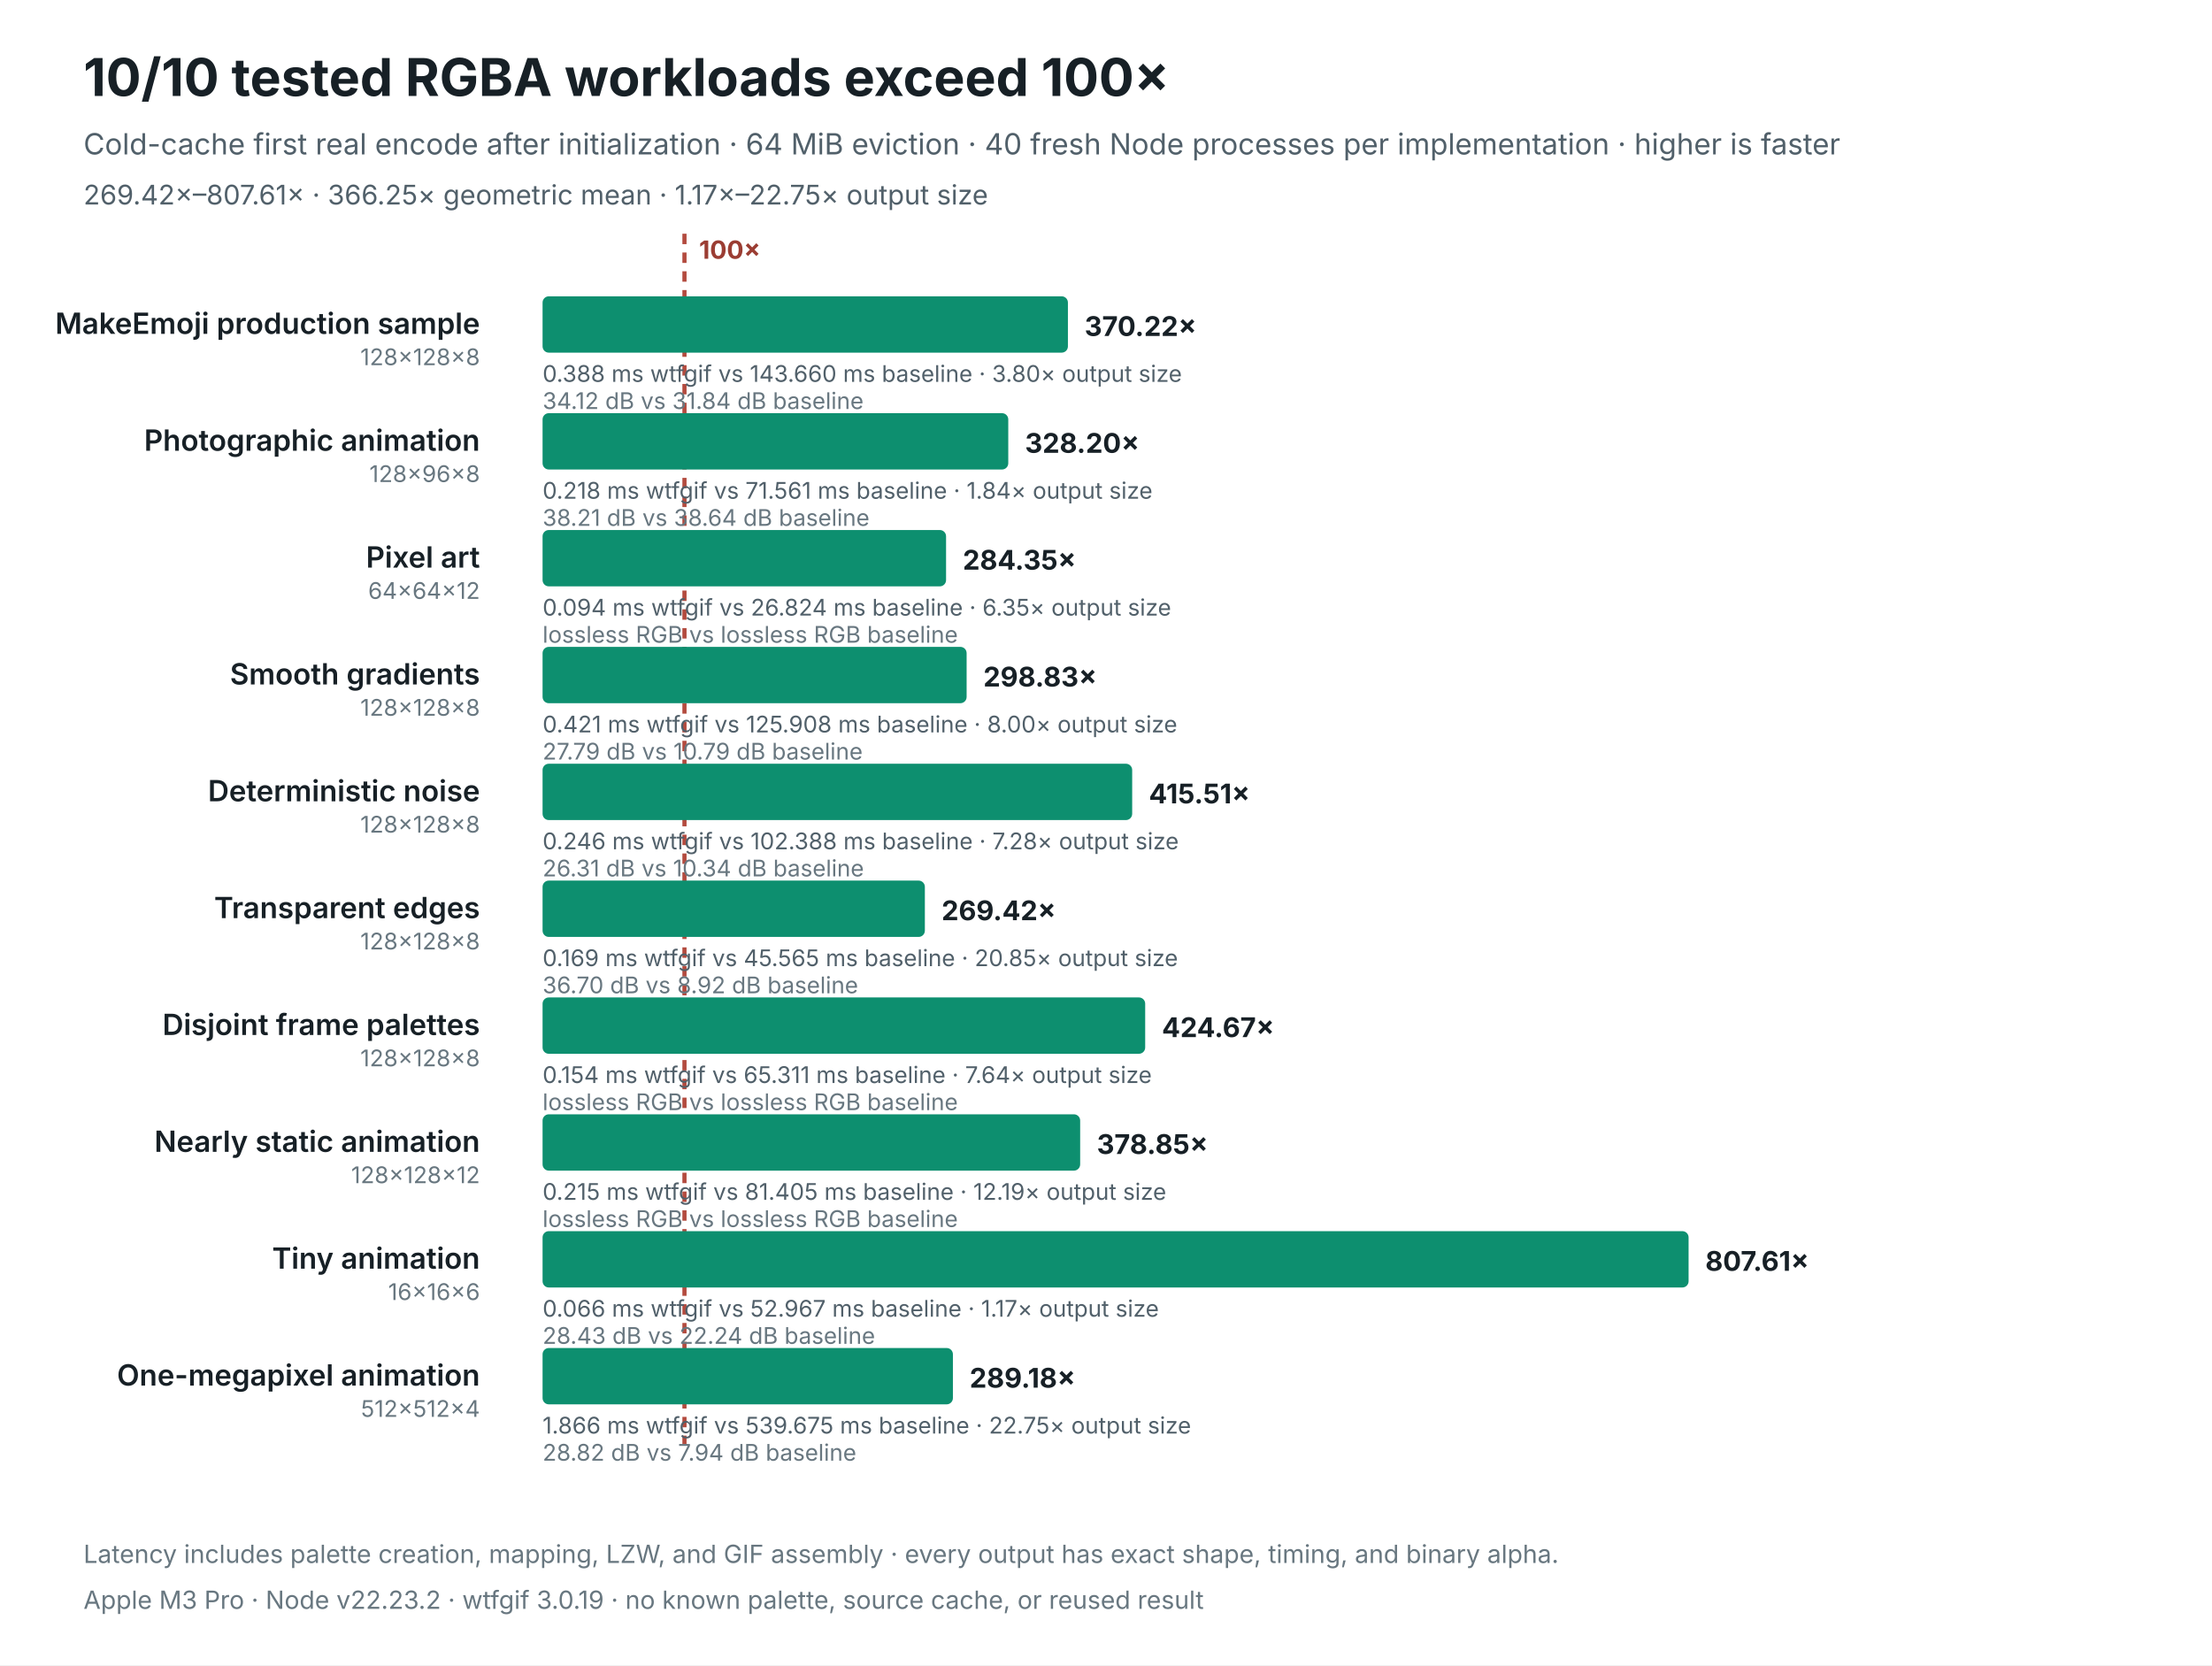
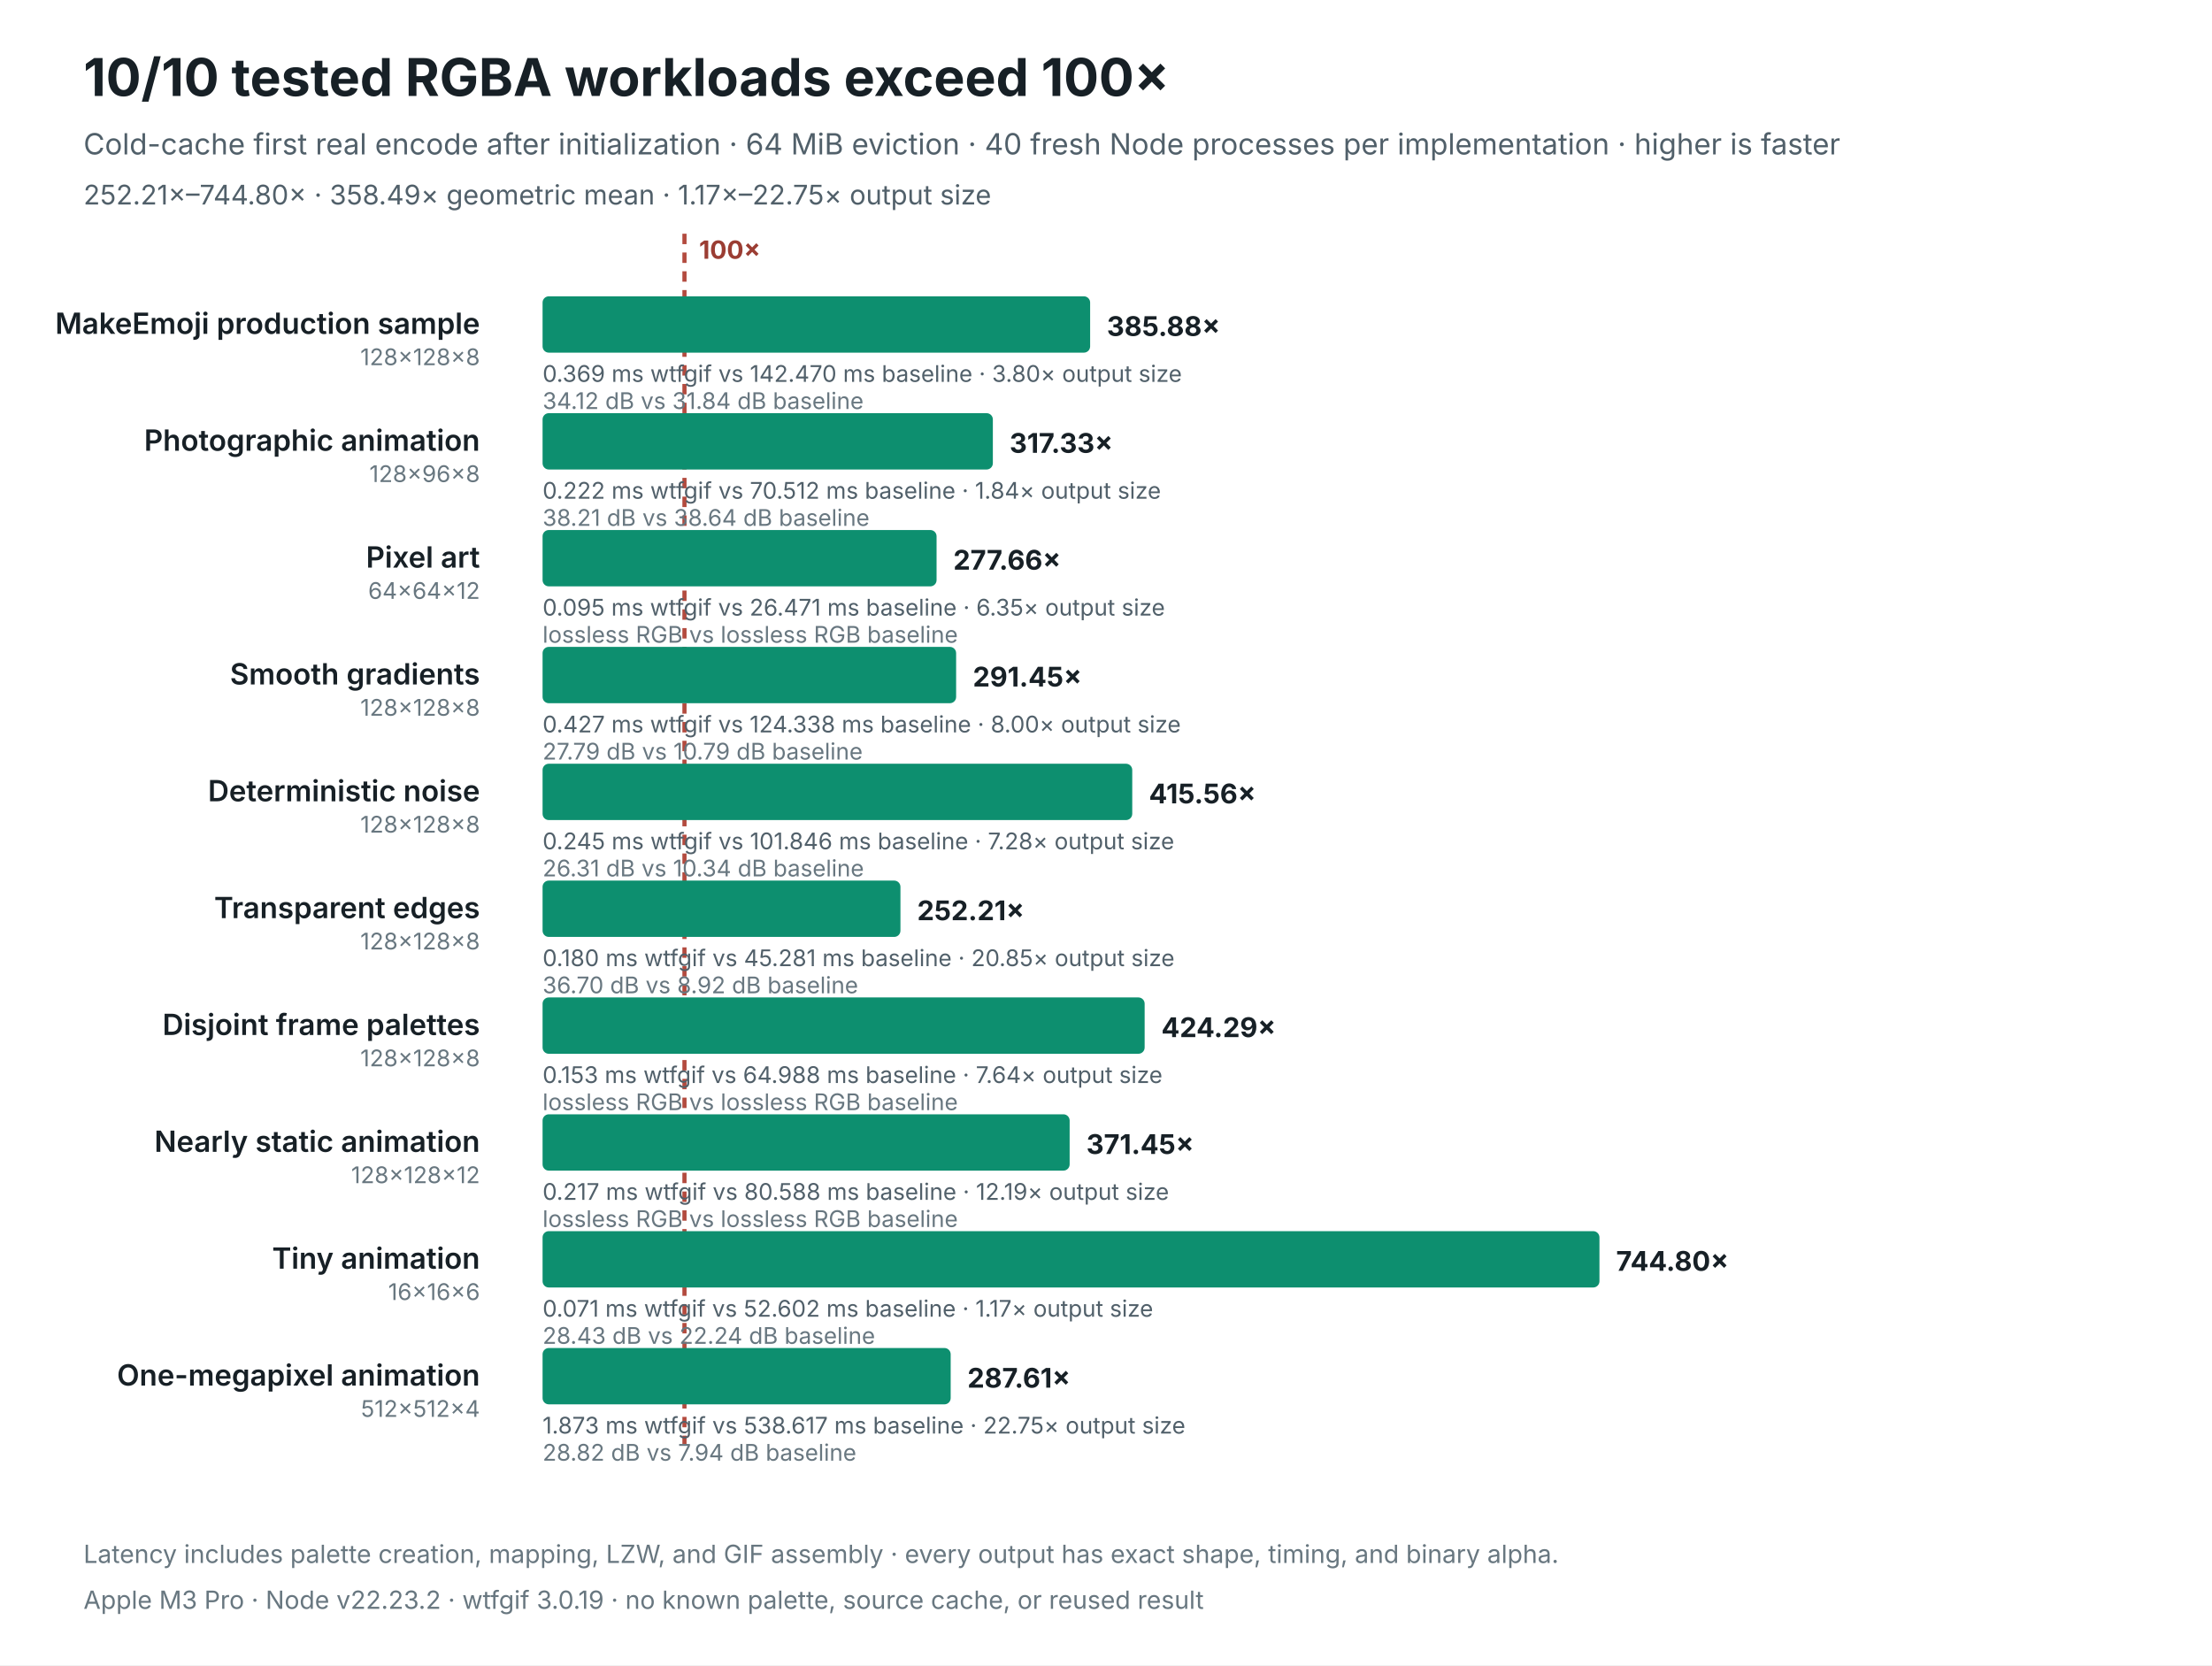
<svg xmlns="http://www.w3.org/2000/svg" width="1060" height="798" viewBox="0 0 1060 798" role="img" aria-labelledby="title desc">
  <rect width="100%" height="100%" fill="#ffffff" />
  <g font-family="ui-sans-serif, -apple-system, BlinkMacSystemFont, Segoe UI, sans-serif" fill="#172026">
    <text x="40" y="46" font-size="25" font-weight="700">10/10 tested RGBA workloads exceed 100×</text>
    <text x="40" y="74" font-size="14" fill="#51606a">Cold-cache first real encode after initialization · 64 MiB eviction · 40 fresh Node processes per implementation · higher is faster</text>
-     <text x="40" y="98" font-size="13" fill="#51606a">269.42×–807.61× · 366.25× geometric mean · 1.17×–22.75× output size</text>
+     <text x="40" y="98" font-size="13" fill="#51606a">252.21×–744.80× · 358.49× geometric mean · 1.17×–22.75× output size</text>
    <line x1="328" y1="112" x2="328" y2="692" stroke="#b34b3f" stroke-width="2" stroke-dasharray="5 4" />
    <text x="335" y="124" font-size="12" font-weight="700" fill="#9b3d33">100×</text>
    <text x="230" y="160" text-anchor="end" font-size="14" font-weight="600">MakeEmoji production sample</text>
    <text x="230" y="175" text-anchor="end" font-size="11" fill="#687780">128×128×8</text>
-     <rect x="260" y="142" width="251.75" height="27" rx="3" fill="#0d8f6f" />
-     <text x="519.75" y="161" font-size="13" font-weight="700">370.22×</text>
-     <text x="260" y="183" font-size="11" fill="#51606a">0.388 ms wtfgif vs 143.660 ms baseline · 3.80× output size</text>
+     <rect x="260" y="142" width="262.4" height="27" rx="3" fill="#0d8f6f" />
+     <text x="530.4" y="161" font-size="13" font-weight="700">385.88×</text>
+     <text x="260" y="183" font-size="11" fill="#51606a">0.369 ms wtfgif vs 142.470 ms baseline · 3.80× output size</text>
    <text x="260" y="196" font-size="11" fill="#687780">34.12 dB vs 31.84 dB baseline</text>
    <text x="230" y="216" text-anchor="end" font-size="14" font-weight="600">Photographic animation</text>
    <text x="230" y="231" text-anchor="end" font-size="11" fill="#687780">128×96×8</text>
-     <rect x="260" y="198" width="223.17" height="27" rx="3" fill="#0d8f6f" />
-     <text x="491.17" y="217" font-size="13" font-weight="700">328.20×</text>
-     <text x="260" y="239" font-size="11" fill="#51606a">0.218 ms wtfgif vs 71.561 ms baseline · 1.84× output size</text>
+     <rect x="260" y="198" width="215.78" height="27" rx="3" fill="#0d8f6f" />
+     <text x="483.78" y="217" font-size="13" font-weight="700">317.33×</text>
+     <text x="260" y="239" font-size="11" fill="#51606a">0.222 ms wtfgif vs 70.512 ms baseline · 1.84× output size</text>
    <text x="260" y="252" font-size="11" fill="#687780">38.21 dB vs 38.64 dB baseline</text>
    <text x="230" y="272" text-anchor="end" font-size="14" font-weight="600">Pixel art</text>
    <text x="230" y="287" text-anchor="end" font-size="11" fill="#687780">64×64×12</text>
-     <rect x="260" y="254" width="193.36" height="27" rx="3" fill="#0d8f6f" />
-     <text x="461.36" y="273" font-size="13" font-weight="700">284.35×</text>
-     <text x="260" y="295" font-size="11" fill="#51606a">0.094 ms wtfgif vs 26.824 ms baseline · 6.35× output size</text>
+     <rect x="260" y="254" width="188.81" height="27" rx="3" fill="#0d8f6f" />
+     <text x="456.81" y="273" font-size="13" font-weight="700">277.66×</text>
+     <text x="260" y="295" font-size="11" fill="#51606a">0.095 ms wtfgif vs 26.471 ms baseline · 6.35× output size</text>
    <text x="260" y="308" font-size="11" fill="#687780">lossless RGB vs lossless RGB baseline</text>
    <text x="230" y="328" text-anchor="end" font-size="14" font-weight="600">Smooth gradients</text>
    <text x="230" y="343" text-anchor="end" font-size="11" fill="#687780">128×128×8</text>
-     <rect x="260" y="310" width="203.21" height="27" rx="3" fill="#0d8f6f" />
-     <text x="471.21" y="329" font-size="13" font-weight="700">298.83×</text>
-     <text x="260" y="351" font-size="11" fill="#51606a">0.421 ms wtfgif vs 125.908 ms baseline · 8.00× output size</text>
+     <rect x="260" y="310" width="198.18" height="27" rx="3" fill="#0d8f6f" />
+     <text x="466.18" y="329" font-size="13" font-weight="700">291.45×</text>
+     <text x="260" y="351" font-size="11" fill="#51606a">0.427 ms wtfgif vs 124.338 ms baseline · 8.00× output size</text>
    <text x="260" y="364" font-size="11" fill="#687780">27.79 dB vs 10.79 dB baseline</text>
    <text x="230" y="384" text-anchor="end" font-size="14" font-weight="600">Deterministic noise</text>
    <text x="230" y="399" text-anchor="end" font-size="11" fill="#687780">128×128×8</text>
-     <rect x="260" y="366" width="282.55" height="27" rx="3" fill="#0d8f6f" />
-     <text x="550.55" y="385" font-size="13" font-weight="700">415.51×</text>
-     <text x="260" y="407" font-size="11" fill="#51606a">0.246 ms wtfgif vs 102.388 ms baseline · 7.28× output size</text>
+     <rect x="260" y="366" width="282.58" height="27" rx="3" fill="#0d8f6f" />
+     <text x="550.58" y="385" font-size="13" font-weight="700">415.56×</text>
+     <text x="260" y="407" font-size="11" fill="#51606a">0.245 ms wtfgif vs 101.846 ms baseline · 7.28× output size</text>
    <text x="260" y="420" font-size="11" fill="#687780">26.31 dB vs 10.34 dB baseline</text>
    <text x="230" y="440" text-anchor="end" font-size="14" font-weight="600">Transparent edges</text>
    <text x="230" y="455" text-anchor="end" font-size="11" fill="#687780">128×128×8</text>
-     <rect x="260" y="422" width="183.2" height="27" rx="3" fill="#0d8f6f" />
-     <text x="451.2" y="441" font-size="13" font-weight="700">269.42×</text>
-     <text x="260" y="463" font-size="11" fill="#51606a">0.169 ms wtfgif vs 45.565 ms baseline · 20.85× output size</text>
+     <rect x="260" y="422" width="171.5" height="27" rx="3" fill="#0d8f6f" />
+     <text x="439.5" y="441" font-size="13" font-weight="700">252.21×</text>
+     <text x="260" y="463" font-size="11" fill="#51606a">0.180 ms wtfgif vs 45.281 ms baseline · 20.85× output size</text>
    <text x="260" y="476" font-size="11" fill="#687780">36.70 dB vs 8.92 dB baseline</text>
    <text x="230" y="496" text-anchor="end" font-size="14" font-weight="600">Disjoint frame palettes</text>
    <text x="230" y="511" text-anchor="end" font-size="11" fill="#687780">128×128×8</text>
-     <rect x="260" y="478" width="288.78" height="27" rx="3" fill="#0d8f6f" />
-     <text x="556.78" y="497" font-size="13" font-weight="700">424.67×</text>
-     <text x="260" y="519" font-size="11" fill="#51606a">0.154 ms wtfgif vs 65.311 ms baseline · 7.64× output size</text>
+     <rect x="260" y="478" width="288.52" height="27" rx="3" fill="#0d8f6f" />
+     <text x="556.52" y="497" font-size="13" font-weight="700">424.29×</text>
+     <text x="260" y="519" font-size="11" fill="#51606a">0.153 ms wtfgif vs 64.988 ms baseline · 7.64× output size</text>
    <text x="260" y="532" font-size="11" fill="#687780">lossless RGB vs lossless RGB baseline</text>
    <text x="230" y="552" text-anchor="end" font-size="14" font-weight="600">Nearly static animation</text>
    <text x="230" y="567" text-anchor="end" font-size="11" fill="#687780">128×128×12</text>
-     <rect x="260" y="534" width="257.62" height="27" rx="3" fill="#0d8f6f" />
-     <text x="525.62" y="553" font-size="13" font-weight="700">378.85×</text>
-     <text x="260" y="575" font-size="11" fill="#51606a">0.215 ms wtfgif vs 81.405 ms baseline · 12.19× output size</text>
+     <rect x="260" y="534" width="252.58" height="27" rx="3" fill="#0d8f6f" />
+     <text x="520.58" y="553" font-size="13" font-weight="700">371.45×</text>
+     <text x="260" y="575" font-size="11" fill="#51606a">0.217 ms wtfgif vs 80.588 ms baseline · 12.19× output size</text>
    <text x="260" y="588" font-size="11" fill="#687780">lossless RGB vs lossless RGB baseline</text>
    <text x="230" y="608" text-anchor="end" font-size="14" font-weight="600">Tiny animation</text>
    <text x="230" y="623" text-anchor="end" font-size="11" fill="#687780">16×16×6</text>
-     <rect x="260" y="590" width="549.18" height="27" rx="3" fill="#0d8f6f" />
-     <text x="817.18" y="609" font-size="13" font-weight="700">807.61×</text>
-     <text x="260" y="631" font-size="11" fill="#51606a">0.066 ms wtfgif vs 52.967 ms baseline · 1.17× output size</text>
+     <rect x="260" y="590" width="506.47" height="27" rx="3" fill="#0d8f6f" />
+     <text x="774.47" y="609" font-size="13" font-weight="700">744.80×</text>
+     <text x="260" y="631" font-size="11" fill="#51606a">0.071 ms wtfgif vs 52.602 ms baseline · 1.17× output size</text>
    <text x="260" y="644" font-size="11" fill="#687780">28.43 dB vs 22.24 dB baseline</text>
    <text x="230" y="664" text-anchor="end" font-size="14" font-weight="600">One-megapixel animation</text>
    <text x="230" y="679" text-anchor="end" font-size="11" fill="#687780">512×512×4</text>
-     <rect x="260" y="646" width="196.64" height="27" rx="3" fill="#0d8f6f" />
-     <text x="464.64" y="665" font-size="13" font-weight="700">289.18×</text>
-     <text x="260" y="687" font-size="11" fill="#51606a">1.866 ms wtfgif vs 539.675 ms baseline · 22.75× output size</text>
+     <rect x="260" y="646" width="195.57" height="27" rx="3" fill="#0d8f6f" />
+     <text x="463.57" y="665" font-size="13" font-weight="700">287.61×</text>
+     <text x="260" y="687" font-size="11" fill="#51606a">1.873 ms wtfgif vs 538.617 ms baseline · 22.75× output size</text>
    <text x="260" y="700" font-size="11" fill="#687780">28.82 dB vs 7.94 dB baseline</text>
    <text x="40" y="749" font-size="12" fill="#687780">Latency includes palette creation, mapping, LZW, and GIF assembly · every output has exact shape, timing, and binary alpha.</text>
    <text x="40" y="771" font-size="12" fill="#687780">Apple M3 Pro · Node v22.23.2 · wtfgif 3.0.19 · no known palette, source cache, or reused result</text>
  </g>
</svg>
